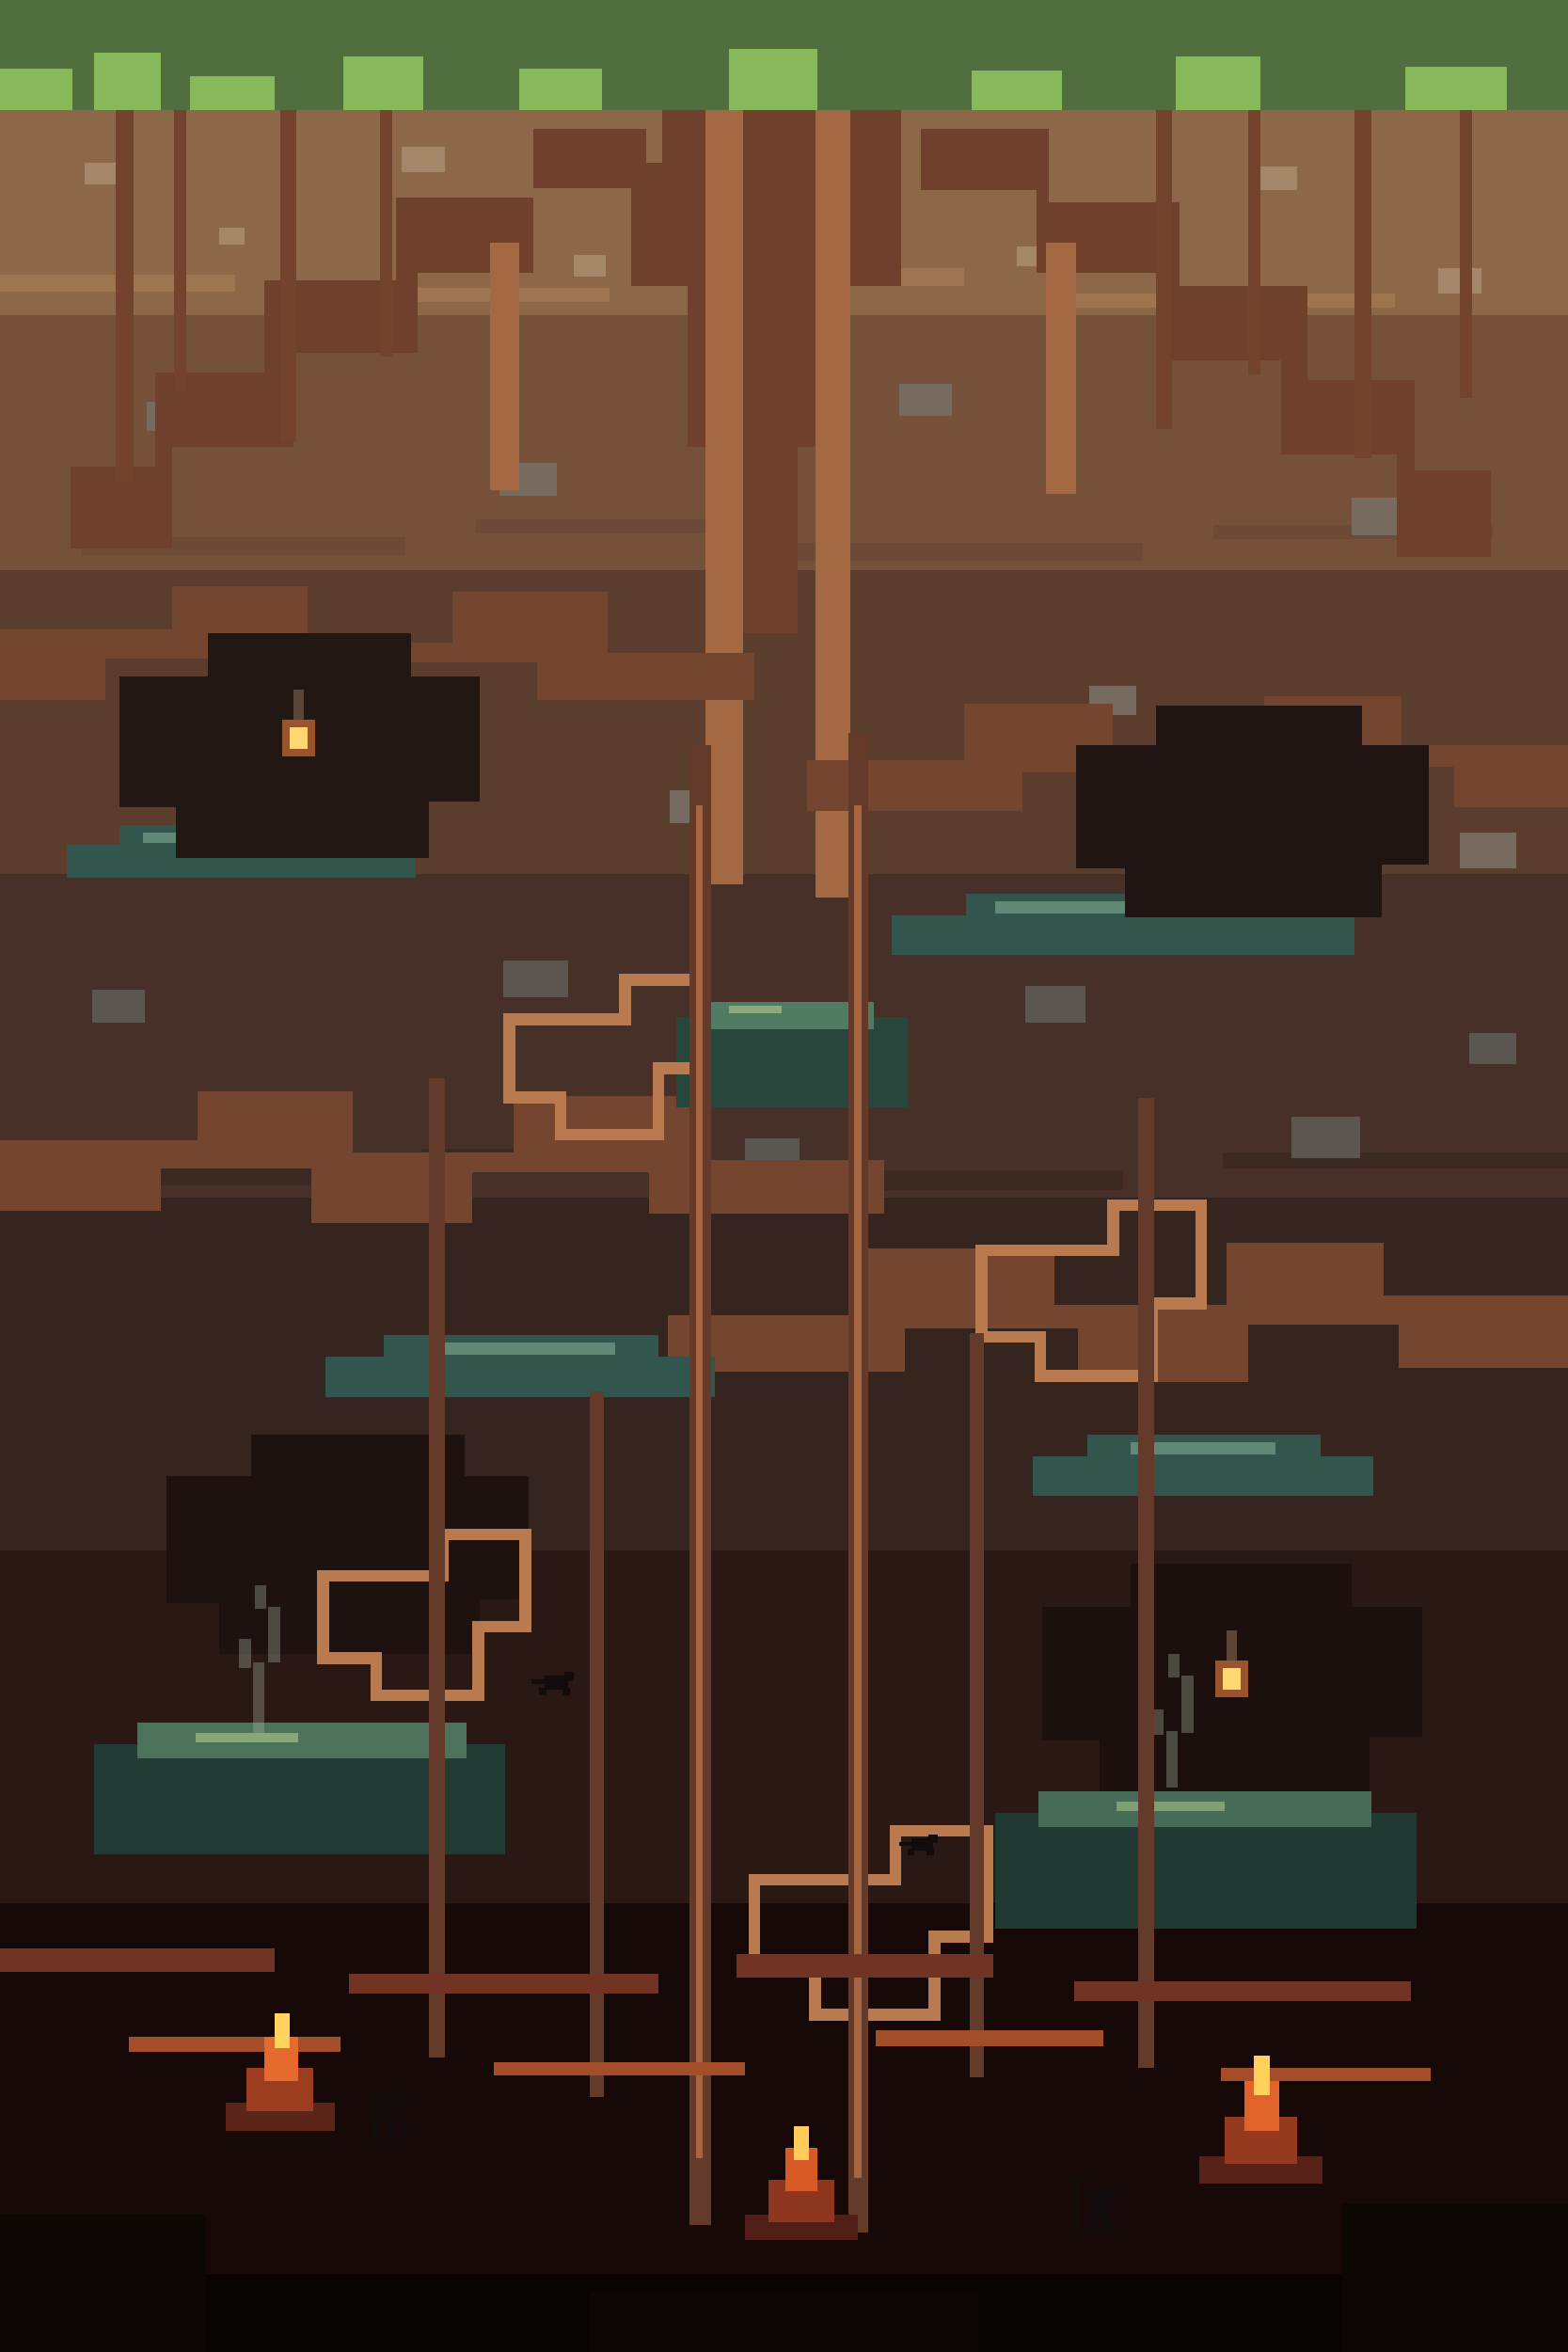
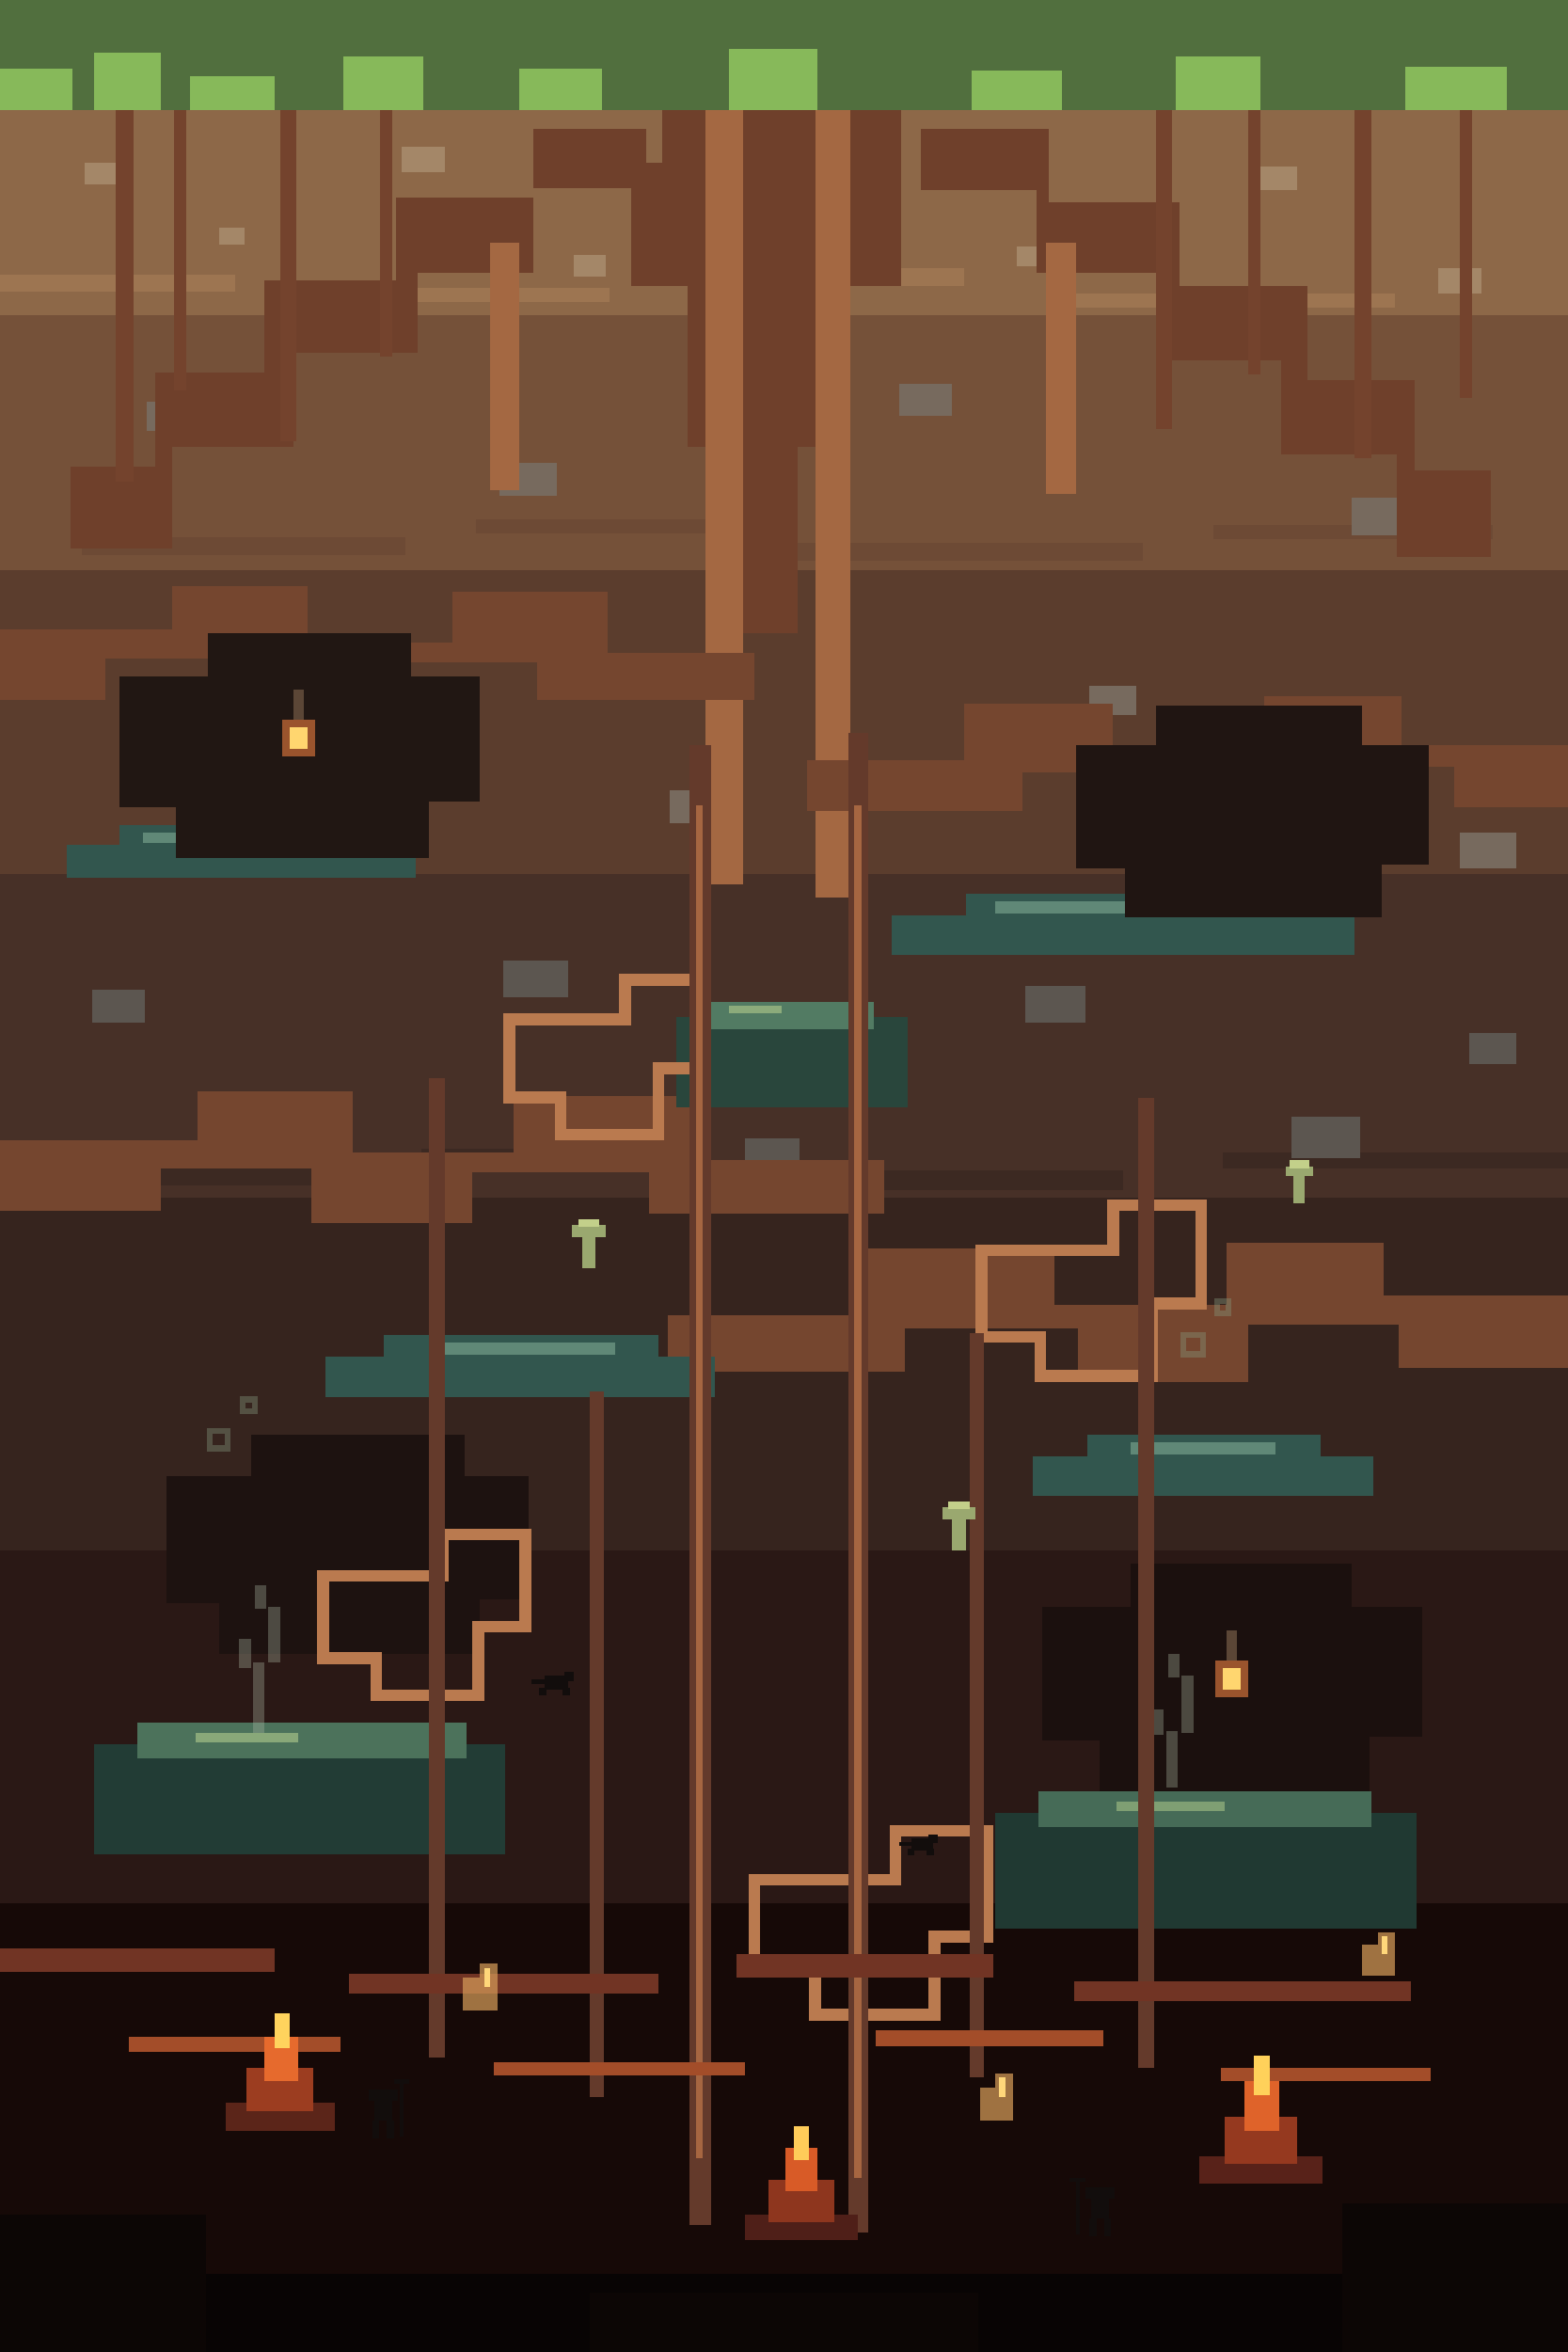
<svg xmlns="http://www.w3.org/2000/svg" viewBox="0 0 1600 2400" role="img" aria-labelledby="title desc" shape-rendering="crispEdges">
  <rect width="1600" height="2400" fill="#170b09" />
  <rect width="1600" height="112" fill="#516f3e" />
  <g fill="#87b95a">
    <rect x="0" y="70" width="74" height="42" />
    <rect x="96" y="54" width="68" height="58" />
    <rect x="194" y="78" width="86" height="34" />
    <rect x="350" y="58" width="82" height="54" />
    <rect x="530" y="70" width="84" height="42" />
    <rect x="744" y="50" width="90" height="62" />
    <rect x="992" y="72" width="92" height="40" />
    <rect x="1200" y="58" width="86" height="54" />
    <rect x="1434" y="68" width="104" height="44" />
  </g>
  <rect y="112" width="1600" height="210" fill="#8d6848" />
  <rect y="322" width="1600" height="260" fill="#755139" />
  <rect y="582" width="1600" height="310" fill="#5b3d2d" />
  <rect y="892" width="1600" height="330" fill="#473027" />
  <rect y="1222" width="1600" height="360" fill="#36241e" />
  <rect y="1582" width="1600" height="360" fill="#2a1815" />
  <rect y="1942" width="1600" height="458" fill="#160907" />
  <g fill="#a47b55" opacity=".7">
    <rect x="0" y="280" width="240" height="18" />
    <rect x="312" y="294" width="310" height="14" />
    <rect x="710" y="274" width="274" height="18" />
    <rect x="1078" y="300" width="346" height="14" />
  </g>
  <g fill="#6c4935" opacity=".8">
    <rect x="84" y="548" width="330" height="18" />
    <rect x="486" y="530" width="244" height="14" />
    <rect x="812" y="554" width="354" height="18" />
    <rect x="1238" y="536" width="286" height="14" />
  </g>
  <g fill="#3c2922" opacity=".95">
    <rect x="0" y="1190" width="340" height="20" />
    <rect x="430" y="1172" width="296" height="16" />
    <rect x="820" y="1194" width="326" height="20" />
    <rect x="1248" y="1176" width="352" height="16" />
  </g>
  <g fill="#a48768">
    <rect x="86" y="166" width="34" height="22" />
    <rect x="224" y="232" width="26" height="18" />
    <rect x="410" y="150" width="44" height="26" />
    <rect x="586" y="260" width="32" height="22" />
    <rect x="842" y="184" width="40" height="24" />
    <rect x="1038" y="252" width="30" height="20" />
    <rect x="1284" y="170" width="40" height="24" />
    <rect x="1468" y="274" width="44" height="26" />
  </g>
  <g fill="#776a5e">
    <rect x="150" y="410" width="48" height="30" />
    <rect x="510" y="472" width="58" height="34" />
    <rect x="918" y="392" width="54" height="32" />
    <rect x="1380" y="508" width="64" height="38" />
    <rect x="322" y="716" width="42" height="28" />
    <rect x="684" y="806" width="54" height="34" />
    <rect x="1112" y="700" width="48" height="30" />
    <rect x="1490" y="850" width="58" height="36" />
  </g>
  <g fill="#5c5650">
    <rect x="94" y="1010" width="54" height="34" />
    <rect x="266" y="1122" width="46" height="30" />
    <rect x="514" y="980" width="66" height="38" />
    <rect x="760" y="1162" width="56" height="36" />
    <rect x="1046" y="1006" width="62" height="38" />
    <rect x="1318" y="1140" width="70" height="42" />
    <rect x="1500" y="1054" width="48" height="32" />
  </g>
  <g fill="#6f402b">
    <path d="M676 112h244v180h-52v164h-54v190h-70V456h-42V292h-58V166h32z" />
    <path d="M660 192H544v86H426v82H300v96H176v104H72v-84h86v-96h112v-94h134v-84h140v-70h116z" />
    <path d="M940 194h118v84h124v90h126v96h118v104h96v-88h-78v-92h-110v-96h-130v-86h-134v-74H940z" />
  </g>
  <g fill="#a46842">
    <rect x="720" y="112" width="38" height="790" />
    <rect x="832" y="112" width="36" height="804" />
    <rect x="500" y="248" width="30" height="252" />
    <rect x="1068" y="248" width="30" height="256" />
  </g>
  <g fill="#74432d">
    <rect x="118" y="112" width="18" height="380" />
    <rect x="178" y="112" width="12" height="286" />
    <rect x="286" y="112" width="16" height="338" />
    <rect x="388" y="112" width="12" height="252" />
    <rect x="1180" y="112" width="16" height="326" />
    <rect x="1274" y="112" width="12" height="270" />
    <rect x="1382" y="112" width="18" height="356" />
    <rect x="1490" y="112" width="12" height="294" />
  </g>
  <g fill="#75462f">
    <path d="M0 642h176v-44h138v58h148v-52h158v62h150v48H548v-38H398v48H242v-52H108v42H0z" />
    <path d="M1600 760h-170v-50h-140v58h-154v-50H984v58H824v52h220v-40h150v48h156v-54h134v42h116z" />
    <path d="M0 1164h202v-50h158v62h164v-58h184v66h194v54H662v-42H482v52H318v-56H164v44H0z" />
    <path d="M1600 1322h-188v-54h-160v64h-176v-58H882v68H682v58h242v-44h176v54h174v-58h154v44h172z" />
  </g>
  <g fill="#32564e">
    <rect x="68" y="862" width="356" height="34" />
    <rect x="122" y="842" width="236" height="20" />
    <rect x="910" y="934" width="472" height="40" />
    <rect x="986" y="912" width="318" height="22" />
    <rect x="332" y="1384" width="398" height="42" />
    <rect x="392" y="1362" width="280" height="22" />
    <rect x="1054" y="1486" width="348" height="40" />
    <rect x="1110" y="1464" width="238" height="22" />
  </g>
  <g fill="#608877">
    <rect x="146" y="850" width="170" height="10" />
    <rect x="1016" y="920" width="220" height="12" />
    <rect x="440" y="1370" width="188" height="12" />
    <rect x="1154" y="1472" width="148" height="12" />
  </g>
  <g>
    <path d="M122 690h90v-44h208v44h70v128h-52v58H180v-52h-58z" fill="#211713" />
    <path d="M1098 760h82v-40h210v40h68v122h-48v54h-262v-50h-50z" fill="#201512" />
    <path d="M170 1506h86v-42h218v42h66v126h-50v56H224v-52h-54z" fill="#1d1210" />
    <path d="M1064 1640h90v-44h226v44h72v132h-54v58h-276v-54h-58z" fill="#1b100e" />
  </g>
  <g>
    <g transform="translate(300 704)">
      <rect x="0" y="0" width="10" height="34" fill="#5b4636" />
      <rect x="-12" y="30" width="34" height="38" fill="#9a542d" />
      <rect x="-4" y="38" width="18" height="22" fill="#ffd66f" />
    </g>
    <g transform="translate(1252 1664)">
      <rect x="0" y="0" width="10" height="34" fill="#5b4636" />
      <rect x="-12" y="30" width="34" height="38" fill="#9a542d" />
      <rect x="-4" y="38" width="18" height="22" fill="#ffd66f" />
    </g>
  </g>
  <g>
    <rect x="690" y="1038" width="236" height="92" fill="#29463c" />
    <rect x="724" y="1022" width="168" height="28" fill="#527b63" />
    <rect x="744" y="1026" width="54" height="8" fill="#8cab7b" />
    <rect x="96" y="1780" width="420" height="112" fill="#223c35" />
    <rect x="140" y="1758" width="336" height="36" fill="#4c725b" />
    <rect x="200" y="1768" width="104" height="10" fill="#89a879" />
    <rect x="1016" y="1850" width="430" height="118" fill="#203932" />
    <rect x="1060" y="1828" width="340" height="36" fill="#466b57" />
    <rect x="1140" y="1838" width="110" height="10" fill="#7f9f73" />
  </g>
  <g fill="#a9b5a0" opacity=".34">
    <rect x="258" y="1696" width="12" height="72" />
    <rect x="244" y="1672" width="12" height="30" />
    <rect x="274" y="1640" width="12" height="56" />
    <rect x="260" y="1618" width="12" height="24" />
    <rect x="1190" y="1766" width="12" height="58" />
    <rect x="1176" y="1744" width="12" height="26" />
    <rect x="1206" y="1710" width="12" height="58" />
    <rect x="1192" y="1688" width="12" height="24" />
  </g>
  <g fill="none" stroke="#ba7a4f" stroke-width="12">
    <path d="M520 1040h118v-40h80v90h-46v68h-100v-38h-52v-80h42" />
    <path d="M1002 1276h134v-46h90v100h-50v74h-114v-40h-60v-88h44" />
    <path d="M330 1608h122v-42h84v94h-48v70H384v-38h-54v-84h42" />
    <path d="M770 1918h144v-50h94v108h-54v80H832v-44h-62v-94h46" />
  </g>
  <g fill="#643a2b">
    <rect x="704" y="760" width="22" height="1510" />
    <rect x="866" y="748" width="20" height="1530" />
    <rect x="438" y="1100" width="16" height="1000" />
    <rect x="1162" y="1120" width="16" height="990" />
    <rect x="602" y="1420" width="14" height="720" />
    <rect x="990" y="1360" width="14" height="760" />
  </g>
  <g fill="#a66641">
    <rect x="710" y="822" width="7" height="1380" />
    <rect x="872" y="822" width="7" height="1400" />
  </g>
  <g fill="#713424">
    <rect x="0" y="1988" width="280" height="24" />
    <rect x="356" y="2014" width="316" height="20" />
    <rect x="752" y="1994" width="262" height="24" />
    <rect x="1096" y="2022" width="344" height="20" />
  </g>
  <g fill="#a34d29">
    <rect x="132" y="2078" width="216" height="16" />
    <rect x="504" y="2104" width="256" height="14" />
    <rect x="894" y="2072" width="232" height="16" />
    <rect x="1246" y="2110" width="214" height="14" />
  </g>
  <g>
    <rect x="230" y="2146" width="112" height="28" fill="#5b2519" />
    <rect x="252" y="2110" width="68" height="44" fill="#9c3d20" />
    <rect x="270" y="2078" width="34" height="46" fill="#e66a2d" />
    <rect x="280" y="2054" width="16" height="36" fill="#ffd35d" />
    <rect x="1224" y="2200" width="126" height="28" fill="#582219" />
    <rect x="1250" y="2160" width="74" height="48" fill="#95391f" />
    <rect x="1270" y="2124" width="36" height="50" fill="#df632a" />
    <rect x="1280" y="2098" width="16" height="40" fill="#ffd15a" />
    <rect x="760" y="2260" width="116" height="26" fill="#4f1f18" />
    <rect x="784" y="2224" width="68" height="44" fill="#8e361e" />
    <rect x="802" y="2192" width="32" height="44" fill="#d85b27" />
    <rect x="810" y="2170" width="16" height="34" fill="#ffcc59" />
  </g>
  <g fill="#120d0c">
    <rect x="556" y="1710" width="24" height="14" />
    <rect x="576" y="1706" width="10" height="10" />
    <rect x="550" y="1722" width="8" height="8" />
    <rect x="574" y="1722" width="8" height="8" />
    <rect x="542" y="1714" width="16" height="4" />
    <rect x="930" y="1876" width="22" height="12" />
    <rect x="948" y="1872" width="9" height="9" />
    <rect x="926" y="1886" width="7" height="7" />
    <rect x="946" y="1886" width="7" height="7" />
    <rect x="918" y="1880" width="14" height="4" />
    <rect x="382" y="2140" width="18" height="24" />
    <rect x="376" y="2132" width="30" height="12" />
    <rect x="380" y="2164" width="7" height="18" />
    <rect x="395" y="2164" width="7" height="18" />
    <rect x="408" y="2122" width="4" height="58" />
    <rect x="402" y="2122" width="16" height="4" />
    <rect x="1114" y="2240" width="18" height="24" />
    <rect x="1108" y="2232" width="30" height="12" />
    <rect x="1112" y="2264" width="7" height="18" />
    <rect x="1127" y="2264" width="7" height="18" />
    <rect x="1098" y="2222" width="4" height="58" />
    <rect x="1092" y="2222" width="16" height="4" />
  </g>
  <rect y="2320" width="1600" height="80" fill="#080404" />
  <g fill="#0c0605">
    <rect x="0" y="2260" width="210" height="140" />
    <rect x="1370" y="2248" width="230" height="152" />
    <rect x="602" y="2340" width="396" height="60" />
  </g>
+   <g>
+     <g fill="#9aa86f">
+       <rect x="594" y="1260" width="14" height="34" />
+       <rect x="584" y="1250" width="34" height="12" />
+       <rect x="972" y="1548" width="14" height="34" />
+       <rect x="962" y="1538" width="34" height="12" />
+       <rect x="1320" y="1198" width="12" height="30" />
+       <rect x="1312" y="1190" width="28" height="10" />
+     </g>
+     <g fill="#c3d08a">
+       <rect x="590" y="1244" width="22" height="8" />
+       <rect x="968" y="1532" width="22" height="8" />
+       <rect x="1316" y="1184" width="20" height="8" />
+     </g>
+   </g>
+   <g fill="none" stroke="#879b7f" stroke-width="6" opacity=".38">
+     <rect x="214" y="1460" width="18" height="18" />
+     <rect x="248" y="1428" width="12" height="12" />
+     <rect x="1208" y="1362" width="20" height="20" />
+     <rect x="1242" y="1328" width="12" height="12" />
+   </g>
+   <g fill="#d49a58" opacity=".72">
+     <rect x="472" y="2018" width="18" height="34" />
+     <rect x="490" y="2004" width="18" height="48" />
+     <rect x="1000" y="2130" width="16" height="34" />
+     <rect x="1016" y="2116" width="18" height="48" />
+     <rect x="1390" y="1984" width="16" height="32" />
+     <rect x="1406" y="1972" width="18" height="44" />
+   </g>
+   <g fill="#ffd77a">
+     <rect x="494" y="2008" width="6" height="20" />
+     <rect x="1020" y="2120" width="6" height="20" />
+     <rect x="1410" y="1976" width="6" height="18" />
+   </g>
</svg>
